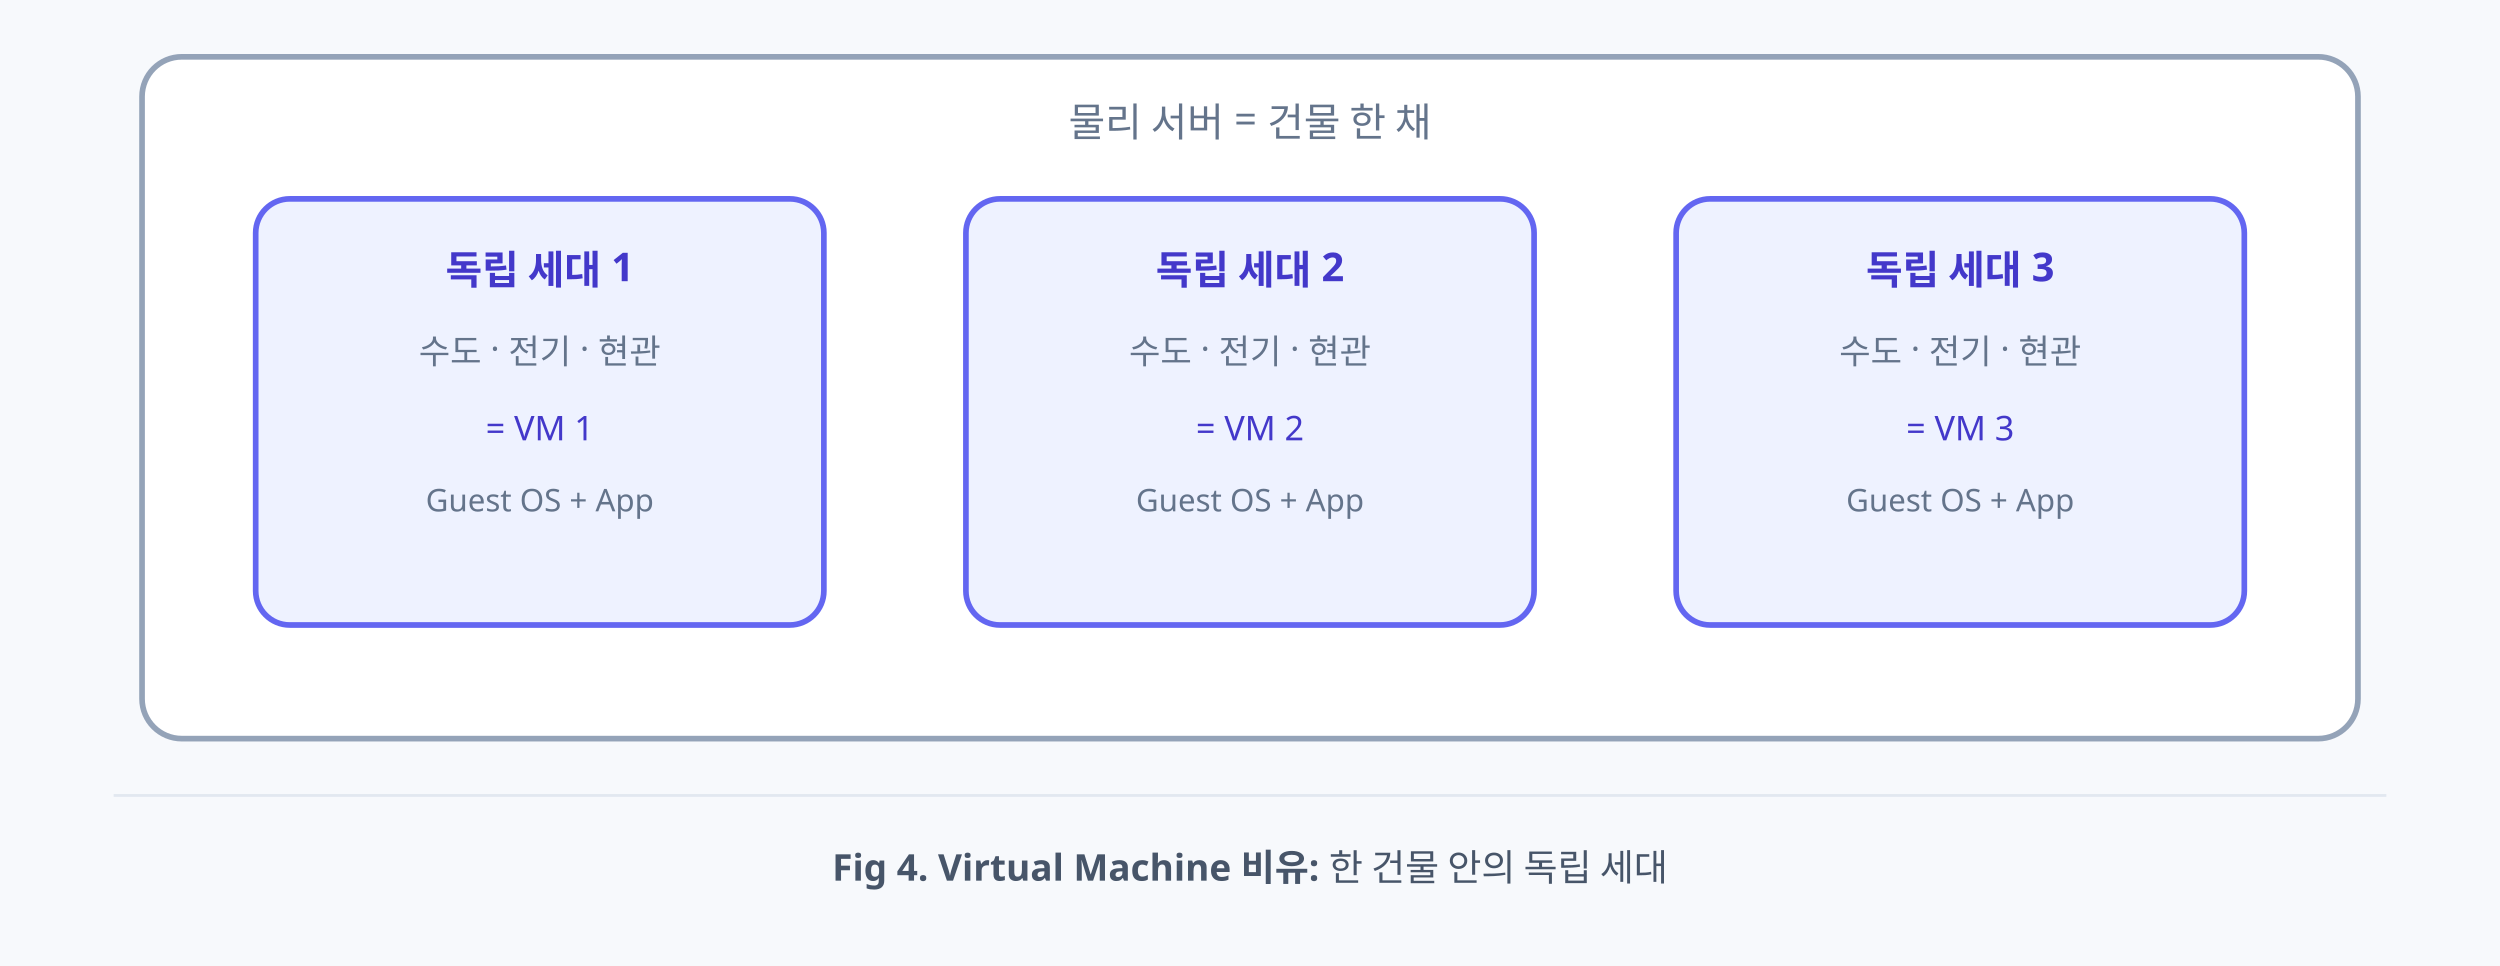
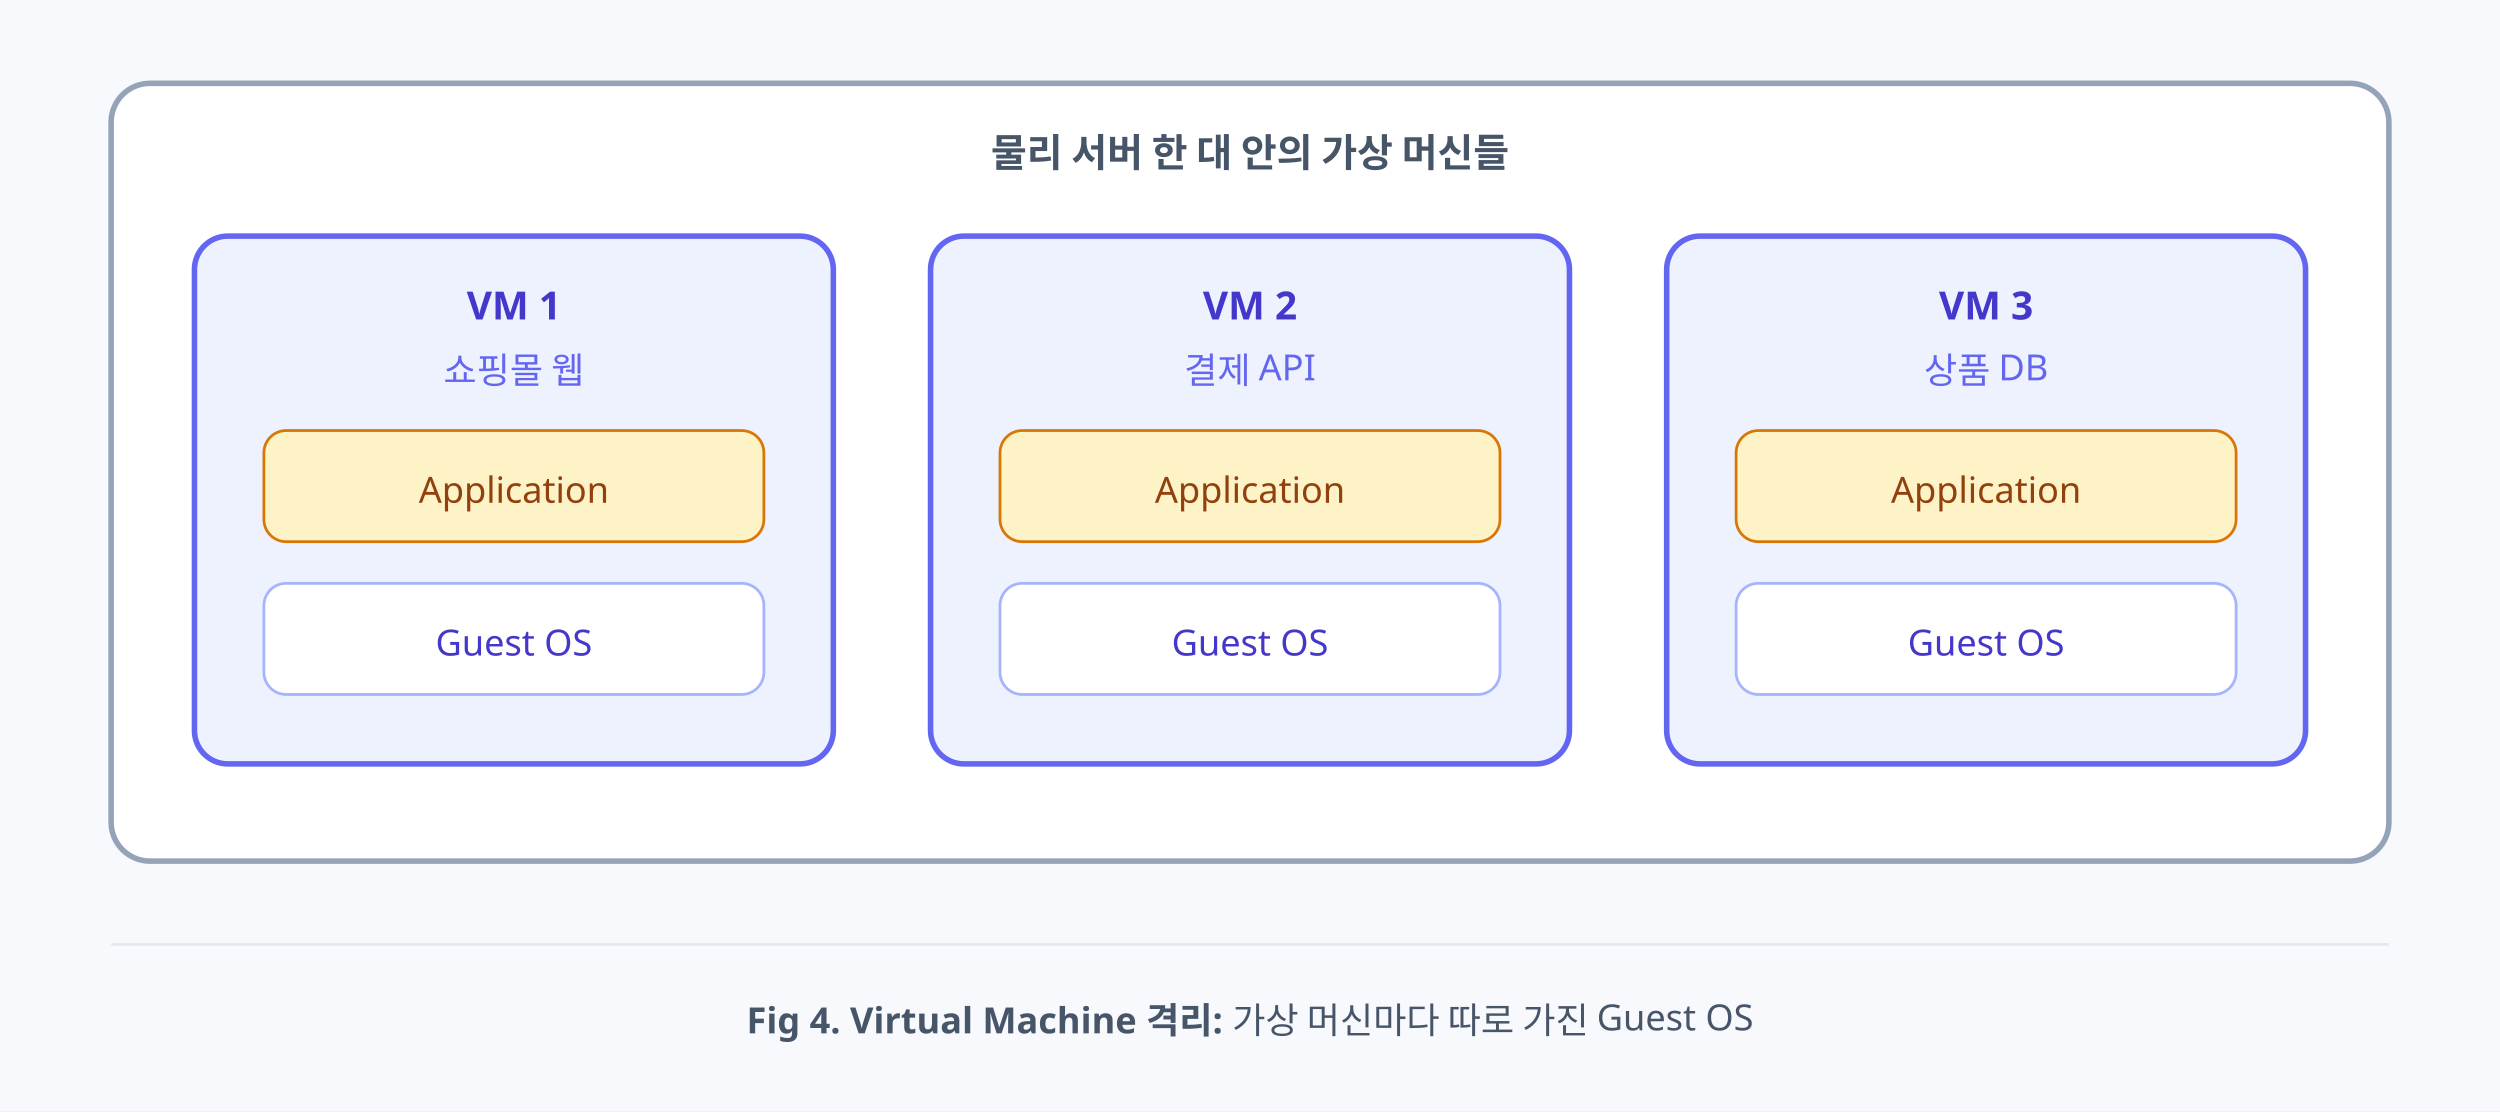
- <svg xmlns="http://www.w3.org/2000/svg" width="880" height="340" viewBox="0 0 880 340">
-   <rect width="880" height="340" fill="#F7F9FC" />
-   <rect x="50" y="20" width="780" height="240" rx="14" fill="#FFFFFF" stroke="#94A3B8" stroke-width="2" />
-   <text x="440" y="48" text-anchor="middle" font-family="Apple SD Gothic Neo, Noto Sans KR, sans-serif" font-size="14" fill="#64748B">물리 서버 = 건물 한 채</text>
-   <rect x="90" y="70" width="200" height="150" rx="12" fill="#EEF2FF" stroke="#6366F1" stroke-width="2" />
-   <text x="190" y="100" text-anchor="middle" font-family="Apple SD Gothic Neo, Noto Sans KR, sans-serif" font-size="14" fill="#4338CA" font-weight="600">독립 세대 1</text>
-   <text x="190" y="128" text-anchor="middle" font-family="Apple SD Gothic Neo, Noto Sans KR, sans-serif" font-size="12" fill="#64748B">수도 · 전기 · 현관</text>
-   <text x="190" y="155" text-anchor="middle" font-family="Apple SD Gothic Neo, Noto Sans KR, sans-serif" font-size="12" fill="#4338CA">= VM 1</text>
-   <text x="190" y="180" text-anchor="middle" font-family="Apple SD Gothic Neo, Noto Sans KR, sans-serif" font-size="11" fill="#64748B">Guest OS + App</text>
-   <rect x="340" y="70" width="200" height="150" rx="12" fill="#EEF2FF" stroke="#6366F1" stroke-width="2" />
-   <text x="440" y="100" text-anchor="middle" font-family="Apple SD Gothic Neo, Noto Sans KR, sans-serif" font-size="14" fill="#4338CA" font-weight="600">독립 세대 2</text>
-   <text x="440" y="128" text-anchor="middle" font-family="Apple SD Gothic Neo, Noto Sans KR, sans-serif" font-size="12" fill="#64748B">수도 · 전기 · 현관</text>
-   <text x="440" y="155" text-anchor="middle" font-family="Apple SD Gothic Neo, Noto Sans KR, sans-serif" font-size="12" fill="#4338CA">= VM 2</text>
-   <text x="440" y="180" text-anchor="middle" font-family="Apple SD Gothic Neo, Noto Sans KR, sans-serif" font-size="11" fill="#64748B">Guest OS + App</text>
-   <rect x="590" y="70" width="200" height="150" rx="12" fill="#EEF2FF" stroke="#6366F1" stroke-width="2" />
-   <text x="690" y="100" text-anchor="middle" font-family="Apple SD Gothic Neo, Noto Sans KR, sans-serif" font-size="14" fill="#4338CA" font-weight="600">독립 세대 3</text>
-   <text x="690" y="128" text-anchor="middle" font-family="Apple SD Gothic Neo, Noto Sans KR, sans-serif" font-size="12" fill="#64748B">수도 · 전기 · 현관</text>
-   <text x="690" y="155" text-anchor="middle" font-family="Apple SD Gothic Neo, Noto Sans KR, sans-serif" font-size="12" fill="#4338CA">= VM 3</text>
-   <text x="690" y="180" text-anchor="middle" font-family="Apple SD Gothic Neo, Noto Sans KR, sans-serif" font-size="11" fill="#64748B">Guest OS + App</text>
-   <line x1="40" y1="280" x2="840" y2="280" stroke="#E2E8F0" stroke-width="1" />
-   <text x="440" y="310" text-anchor="middle" font-family="Apple SD Gothic Neo, Noto Sans KR, sans-serif" font-size="13" fill="#475569">
-     <tspan font-weight="600">Fig 4. Virtual Machine 비유:</tspan>
-     <tspan> 한 건물 안의 독립 세대</tspan>
+ <svg xmlns="http://www.w3.org/2000/svg" width="900" height="400" viewBox="0 0 900 400">
+   <rect width="900" height="400" fill="#F7F9FC" />
+   <rect x="40" y="30" width="820" height="280" rx="14" fill="#FFFFFF" stroke="#94A3B8" stroke-width="2" />
+   <text x="450" y="60" text-anchor="middle" font-family="Apple SD Gothic Neo, Noto Sans KR, sans-serif" font-size="14" fill="#475569" font-weight="600">물리 서버 한 대 안의 가상 머신들</text>
+   <rect x="70" y="85" width="230" height="190" rx="12" fill="#EEF2FF" stroke="#6366F1" stroke-width="2" />
+   <text x="185" y="115" text-anchor="middle" font-family="Apple SD Gothic Neo, Noto Sans KR, sans-serif" font-size="14" fill="#4338CA" font-weight="600">VM 1</text>
+   <text x="185" y="138" text-anchor="middle" font-family="Apple SD Gothic Neo, Noto Sans KR, sans-serif" font-size="13" fill="#6366F1">쇼핑몰 웹</text>
+   <rect x="95" y="155" width="180" height="40" rx="8" fill="#FEF3C7" stroke="#D97706" />
+   <text x="185" y="181" text-anchor="middle" font-family="Apple SD Gothic Neo, Noto Sans KR, sans-serif" font-size="13" fill="#92400E">Application</text>
+   <rect x="95" y="210" width="180" height="40" rx="8" fill="#FFFFFF" stroke="#A5B4FC" />
+   <text x="185" y="236" text-anchor="middle" font-family="Apple SD Gothic Neo, Noto Sans KR, sans-serif" font-size="13" fill="#4338CA">Guest OS</text>
+   <rect x="335" y="85" width="230" height="190" rx="12" fill="#EEF2FF" stroke="#6366F1" stroke-width="2" />
+   <text x="450" y="115" text-anchor="middle" font-family="Apple SD Gothic Neo, Noto Sans KR, sans-serif" font-size="14" fill="#4338CA" font-weight="600">VM 2</text>
+   <text x="450" y="138" text-anchor="middle" font-family="Apple SD Gothic Neo, Noto Sans KR, sans-serif" font-size="13" fill="#6366F1">결제 API</text>
+   <rect x="360" y="155" width="180" height="40" rx="8" fill="#FEF3C7" stroke="#D97706" />
+   <text x="450" y="181" text-anchor="middle" font-family="Apple SD Gothic Neo, Noto Sans KR, sans-serif" font-size="13" fill="#92400E">Application</text>
+   <rect x="360" y="210" width="180" height="40" rx="8" fill="#FFFFFF" stroke="#A5B4FC" />
+   <text x="450" y="236" text-anchor="middle" font-family="Apple SD Gothic Neo, Noto Sans KR, sans-serif" font-size="13" fill="#4338CA">Guest OS</text>
+   <rect x="600" y="85" width="230" height="190" rx="12" fill="#EEF2FF" stroke="#6366F1" stroke-width="2" />
+   <text x="715" y="115" text-anchor="middle" font-family="Apple SD Gothic Neo, Noto Sans KR, sans-serif" font-size="14" fill="#4338CA" font-weight="600">VM 3</text>
+   <text x="715" y="138" text-anchor="middle" font-family="Apple SD Gothic Neo, Noto Sans KR, sans-serif" font-size="13" fill="#6366F1">상품 DB</text>
+   <rect x="625" y="155" width="180" height="40" rx="8" fill="#FEF3C7" stroke="#D97706" />
+   <text x="715" y="181" text-anchor="middle" font-family="Apple SD Gothic Neo, Noto Sans KR, sans-serif" font-size="13" fill="#92400E">Application</text>
+   <rect x="625" y="210" width="180" height="40" rx="8" fill="#FFFFFF" stroke="#A5B4FC" />
+   <text x="715" y="236" text-anchor="middle" font-family="Apple SD Gothic Neo, Noto Sans KR, sans-serif" font-size="13" fill="#4338CA">Guest OS</text>
+   <line x1="40" y1="340" x2="860" y2="340" stroke="#E2E8F0" stroke-width="1" />
+   <text x="450" y="372" text-anchor="middle" font-family="Apple SD Gothic Neo, Noto Sans KR, sans-serif" font-size="13" fill="#475569">
+     <tspan font-weight="600">Fig 4. Virtual Machine 격리:</tspan>
+     <tspan> 가상 머신마다 따로 가진 Guest OS</tspan>
  </text>
</svg>
